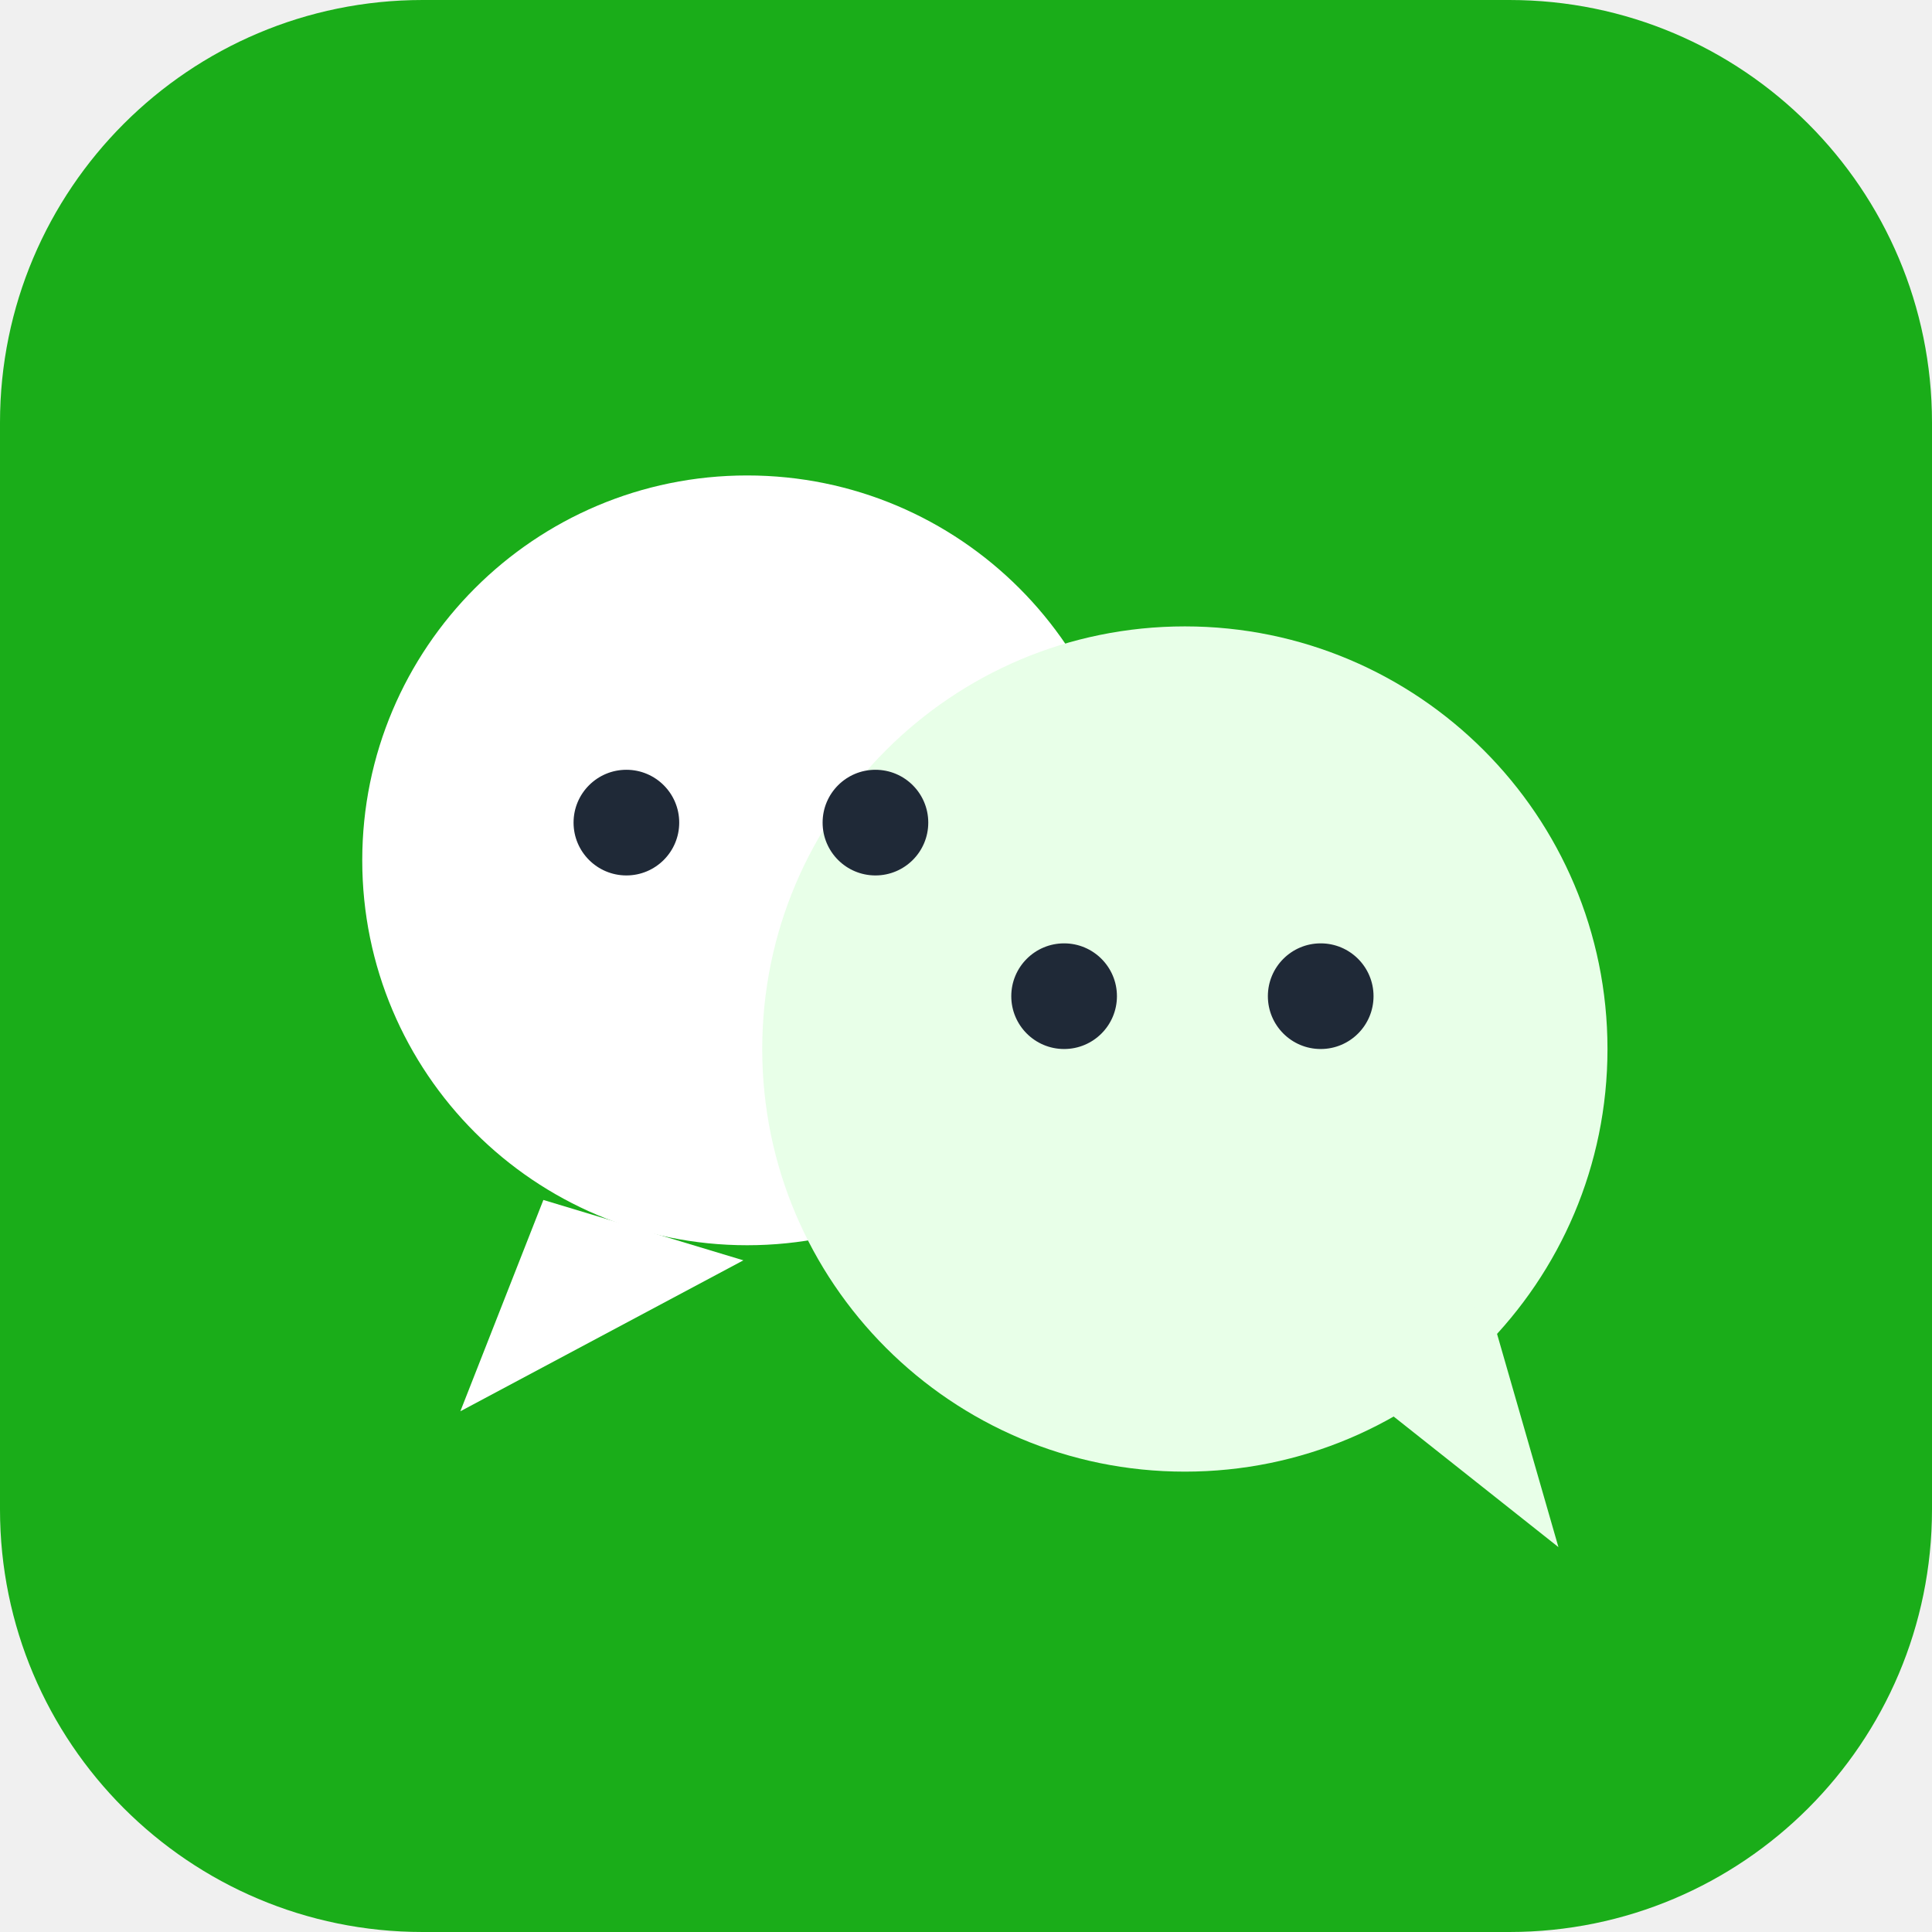
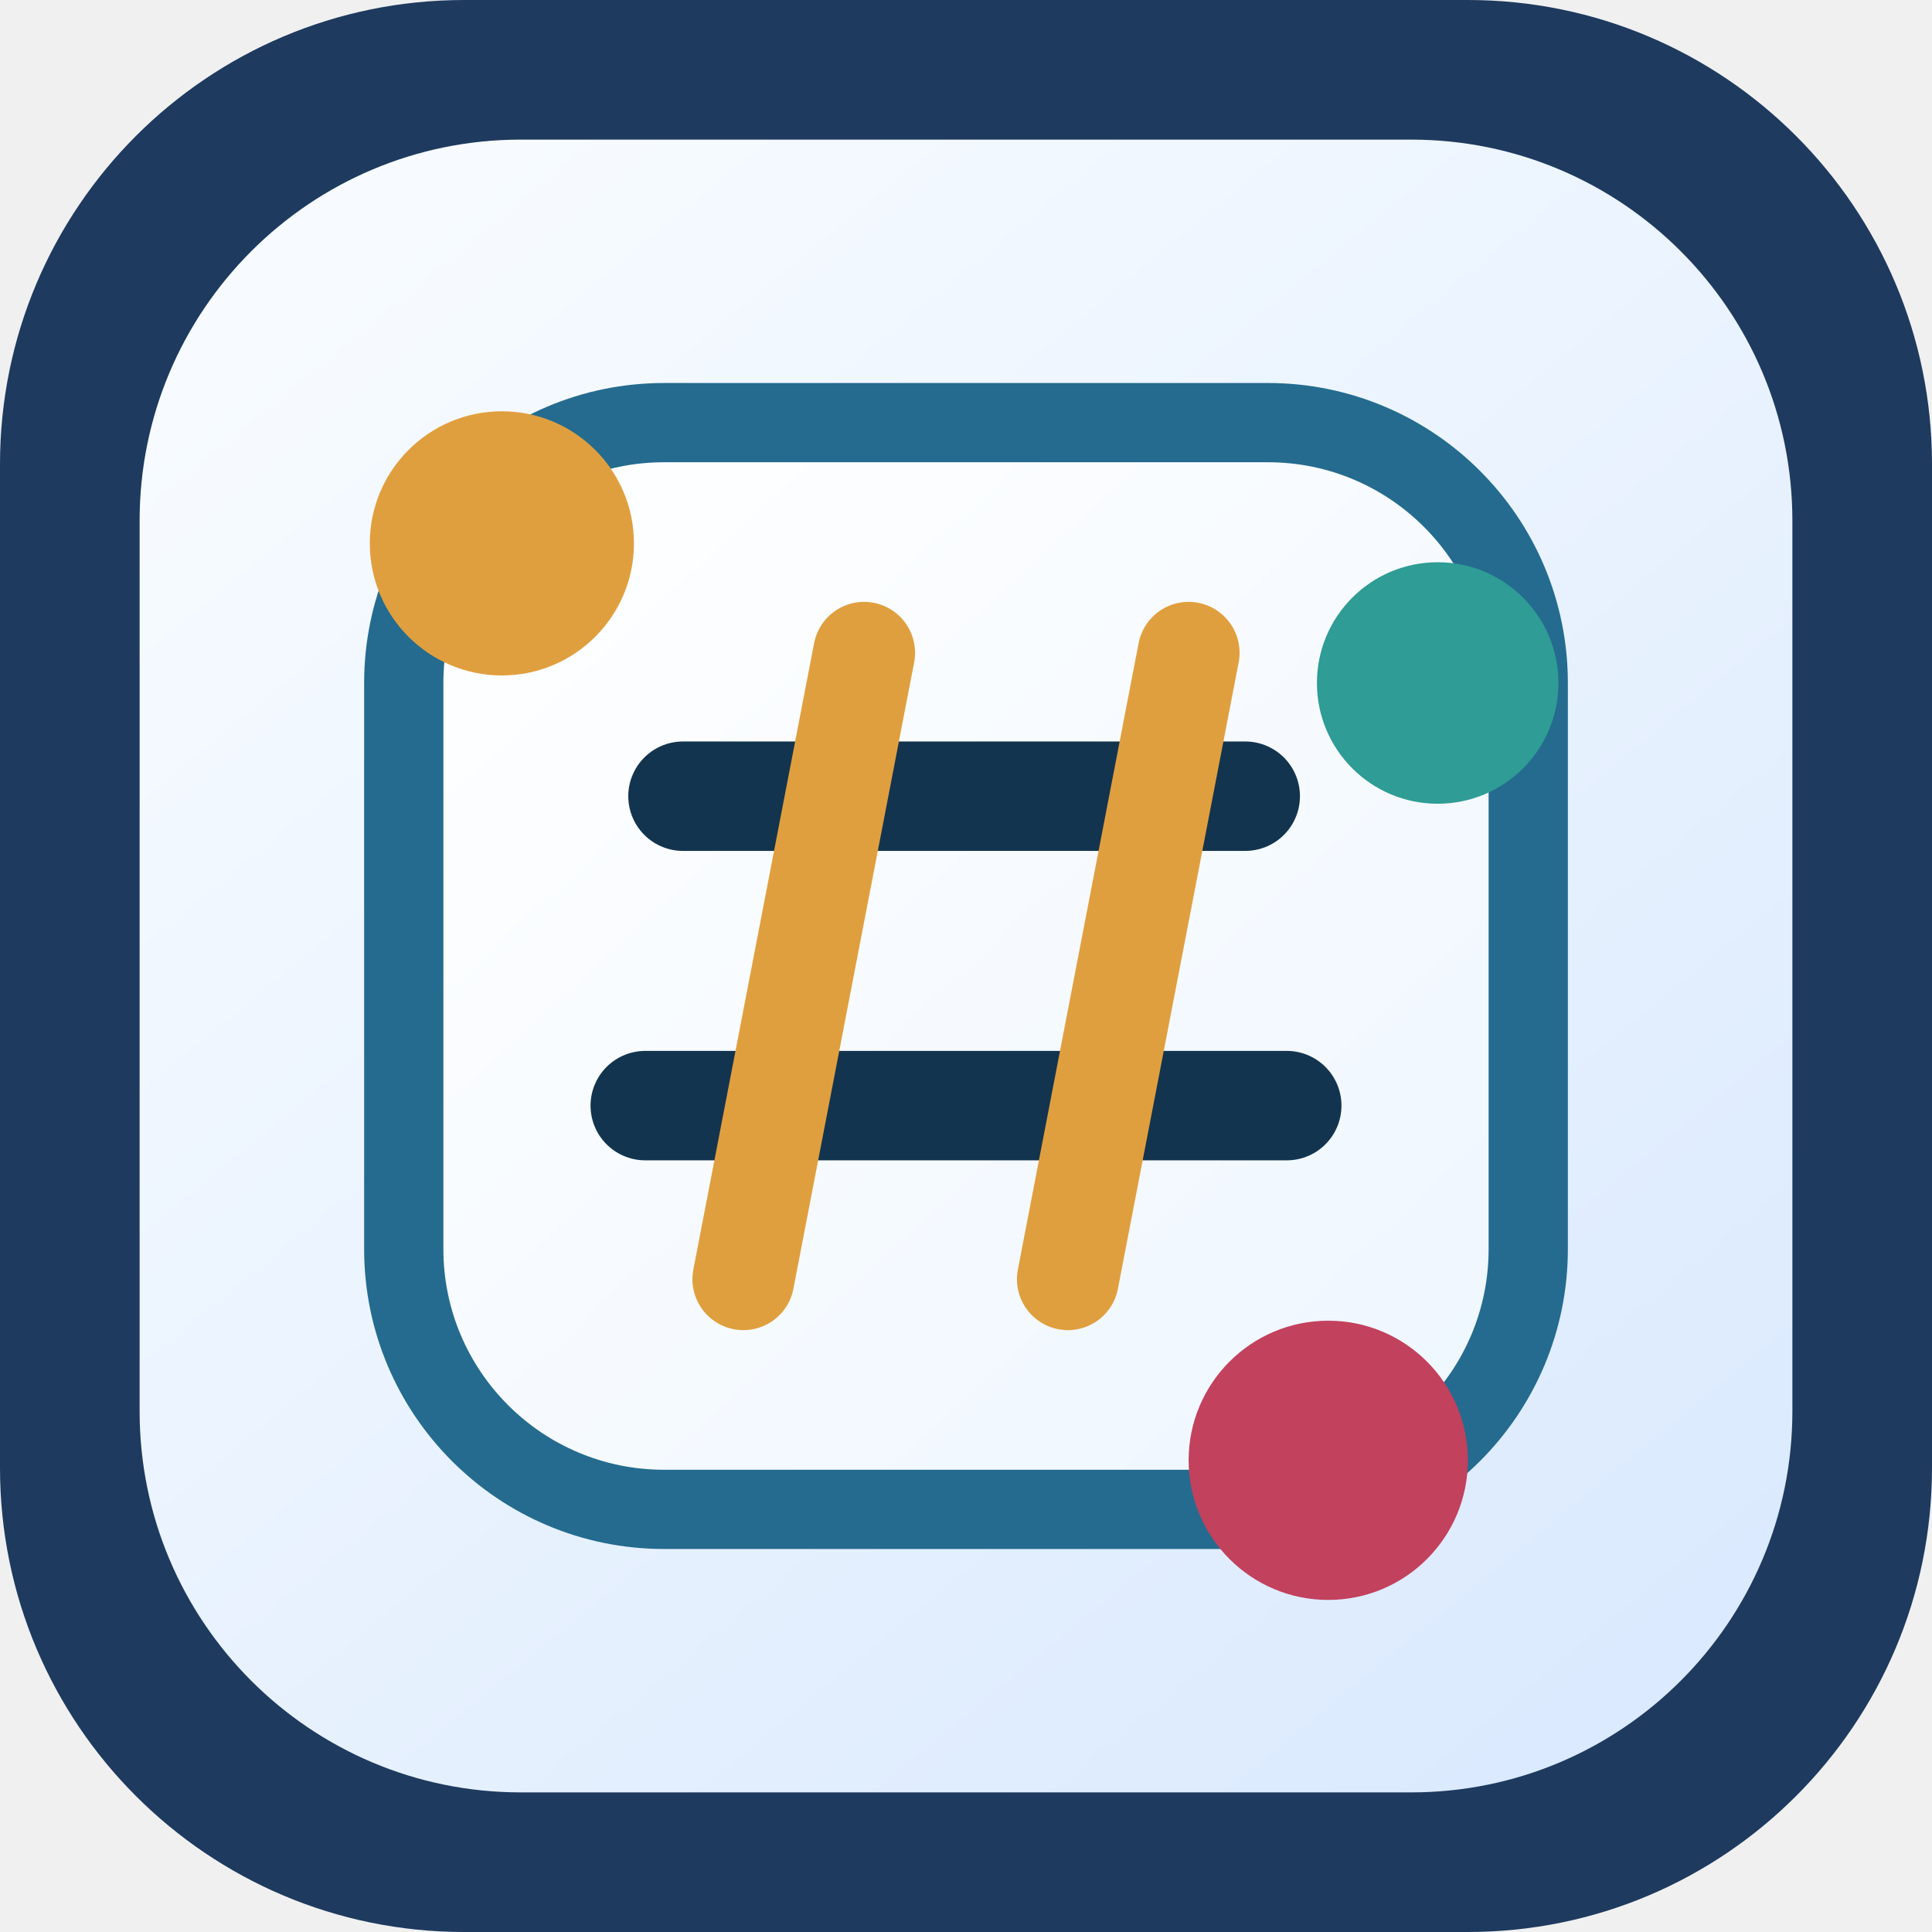
<svg xmlns="http://www.w3.org/2000/svg" width="512" height="512" viewBox="0 0 512 512">
-   <rect width="512" height="512" rx="112" fill="#1aad19" />
-   <circle cx="198" cy="228" r="102" fill="#fff" />
-   <circle cx="314" cy="278" r="112" fill="#e8ffe8" />
-   <circle cx="166" cy="218" r="14" fill="#1f2937" />
-   <circle cx="232" cy="218" r="14" fill="#1f2937" />
-   <circle cx="282" cy="264" r="14" fill="#1f2937" />
-   <circle cx="350" cy="264" r="14" fill="#1f2937" />
-   <path d="M144 318 122 374l75-40" fill="#fff" />
-   <path d="M360 368 413 410l-19-66" fill="#e8ffe8" />
+   <defs>
+     <linearGradient id="bg" x1="101" y1="64" x2="421" y2="453" gradientUnits="userSpaceOnUse">
+       <stop offset="0" stop-color="#f7fbff" />
+       <stop offset="1" stop-color="#dbeafe" />
+     </linearGradient>
+     <linearGradient id="card" x1="128" y1="117" x2="384" y2="395" gradientUnits="userSpaceOnUse">
+       <stop offset="0" stop-color="#ffffff" />
+       <stop offset="1" stop-color="#eef6ff" />
+     </linearGradient>
+   </defs>
+   <rect width="512" height="512" rx="123" fill="#1e3a5f" />
+   <rect x="37" y="37" width="438" height="438" rx="101" fill="url(#bg)" />
+   <rect x="107" y="112" width="298" height="288" rx="69" fill="url(#card)" stroke="#246b8f" stroke-width="21" />
+   <path d="M181 211h149M171 293h170" stroke="#12344f" stroke-width="29" stroke-linecap="round" />
+   <path d="M229 173 197 339M315 173l-32 166" stroke="#e09f3e" stroke-width="27" stroke-linecap="round" />
+   <circle cx="133" cy="144" r="35" fill="#e09f3e" />
+   <circle cx="381" cy="181" r="32" fill="#2f9c95" />
+   <circle cx="352" cy="387" r="37" fill="#c2415d" />
</svg>
